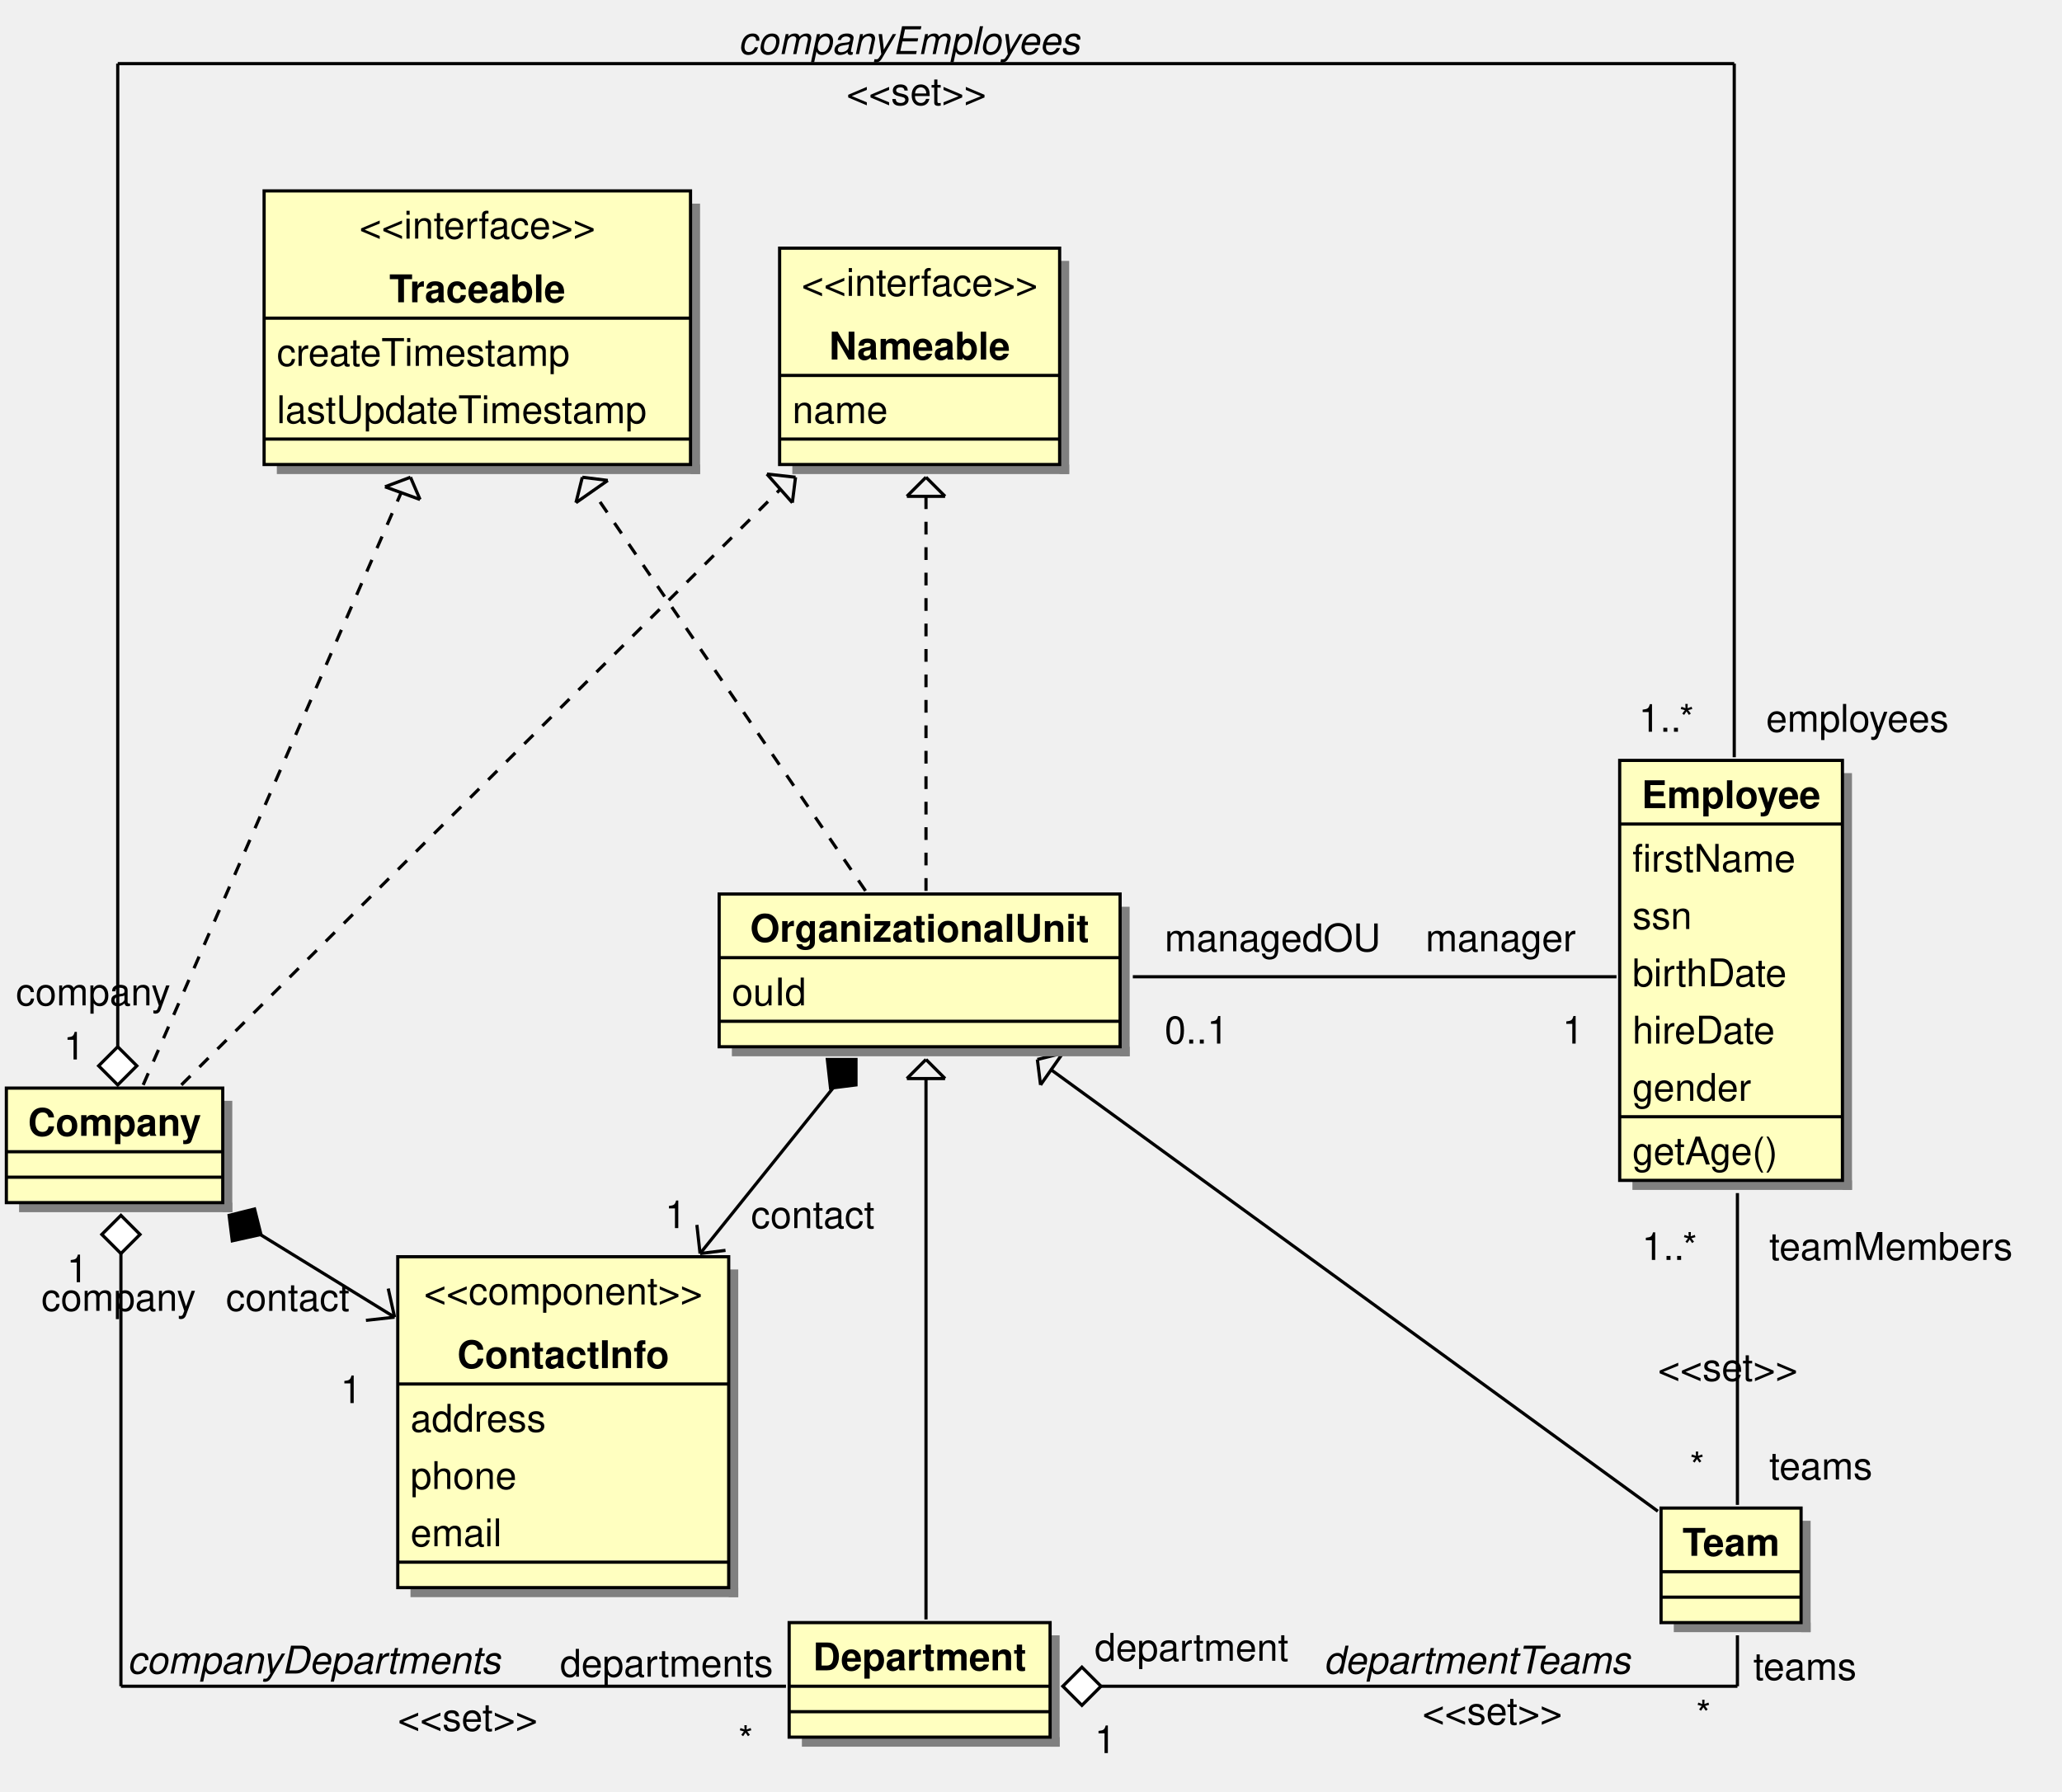
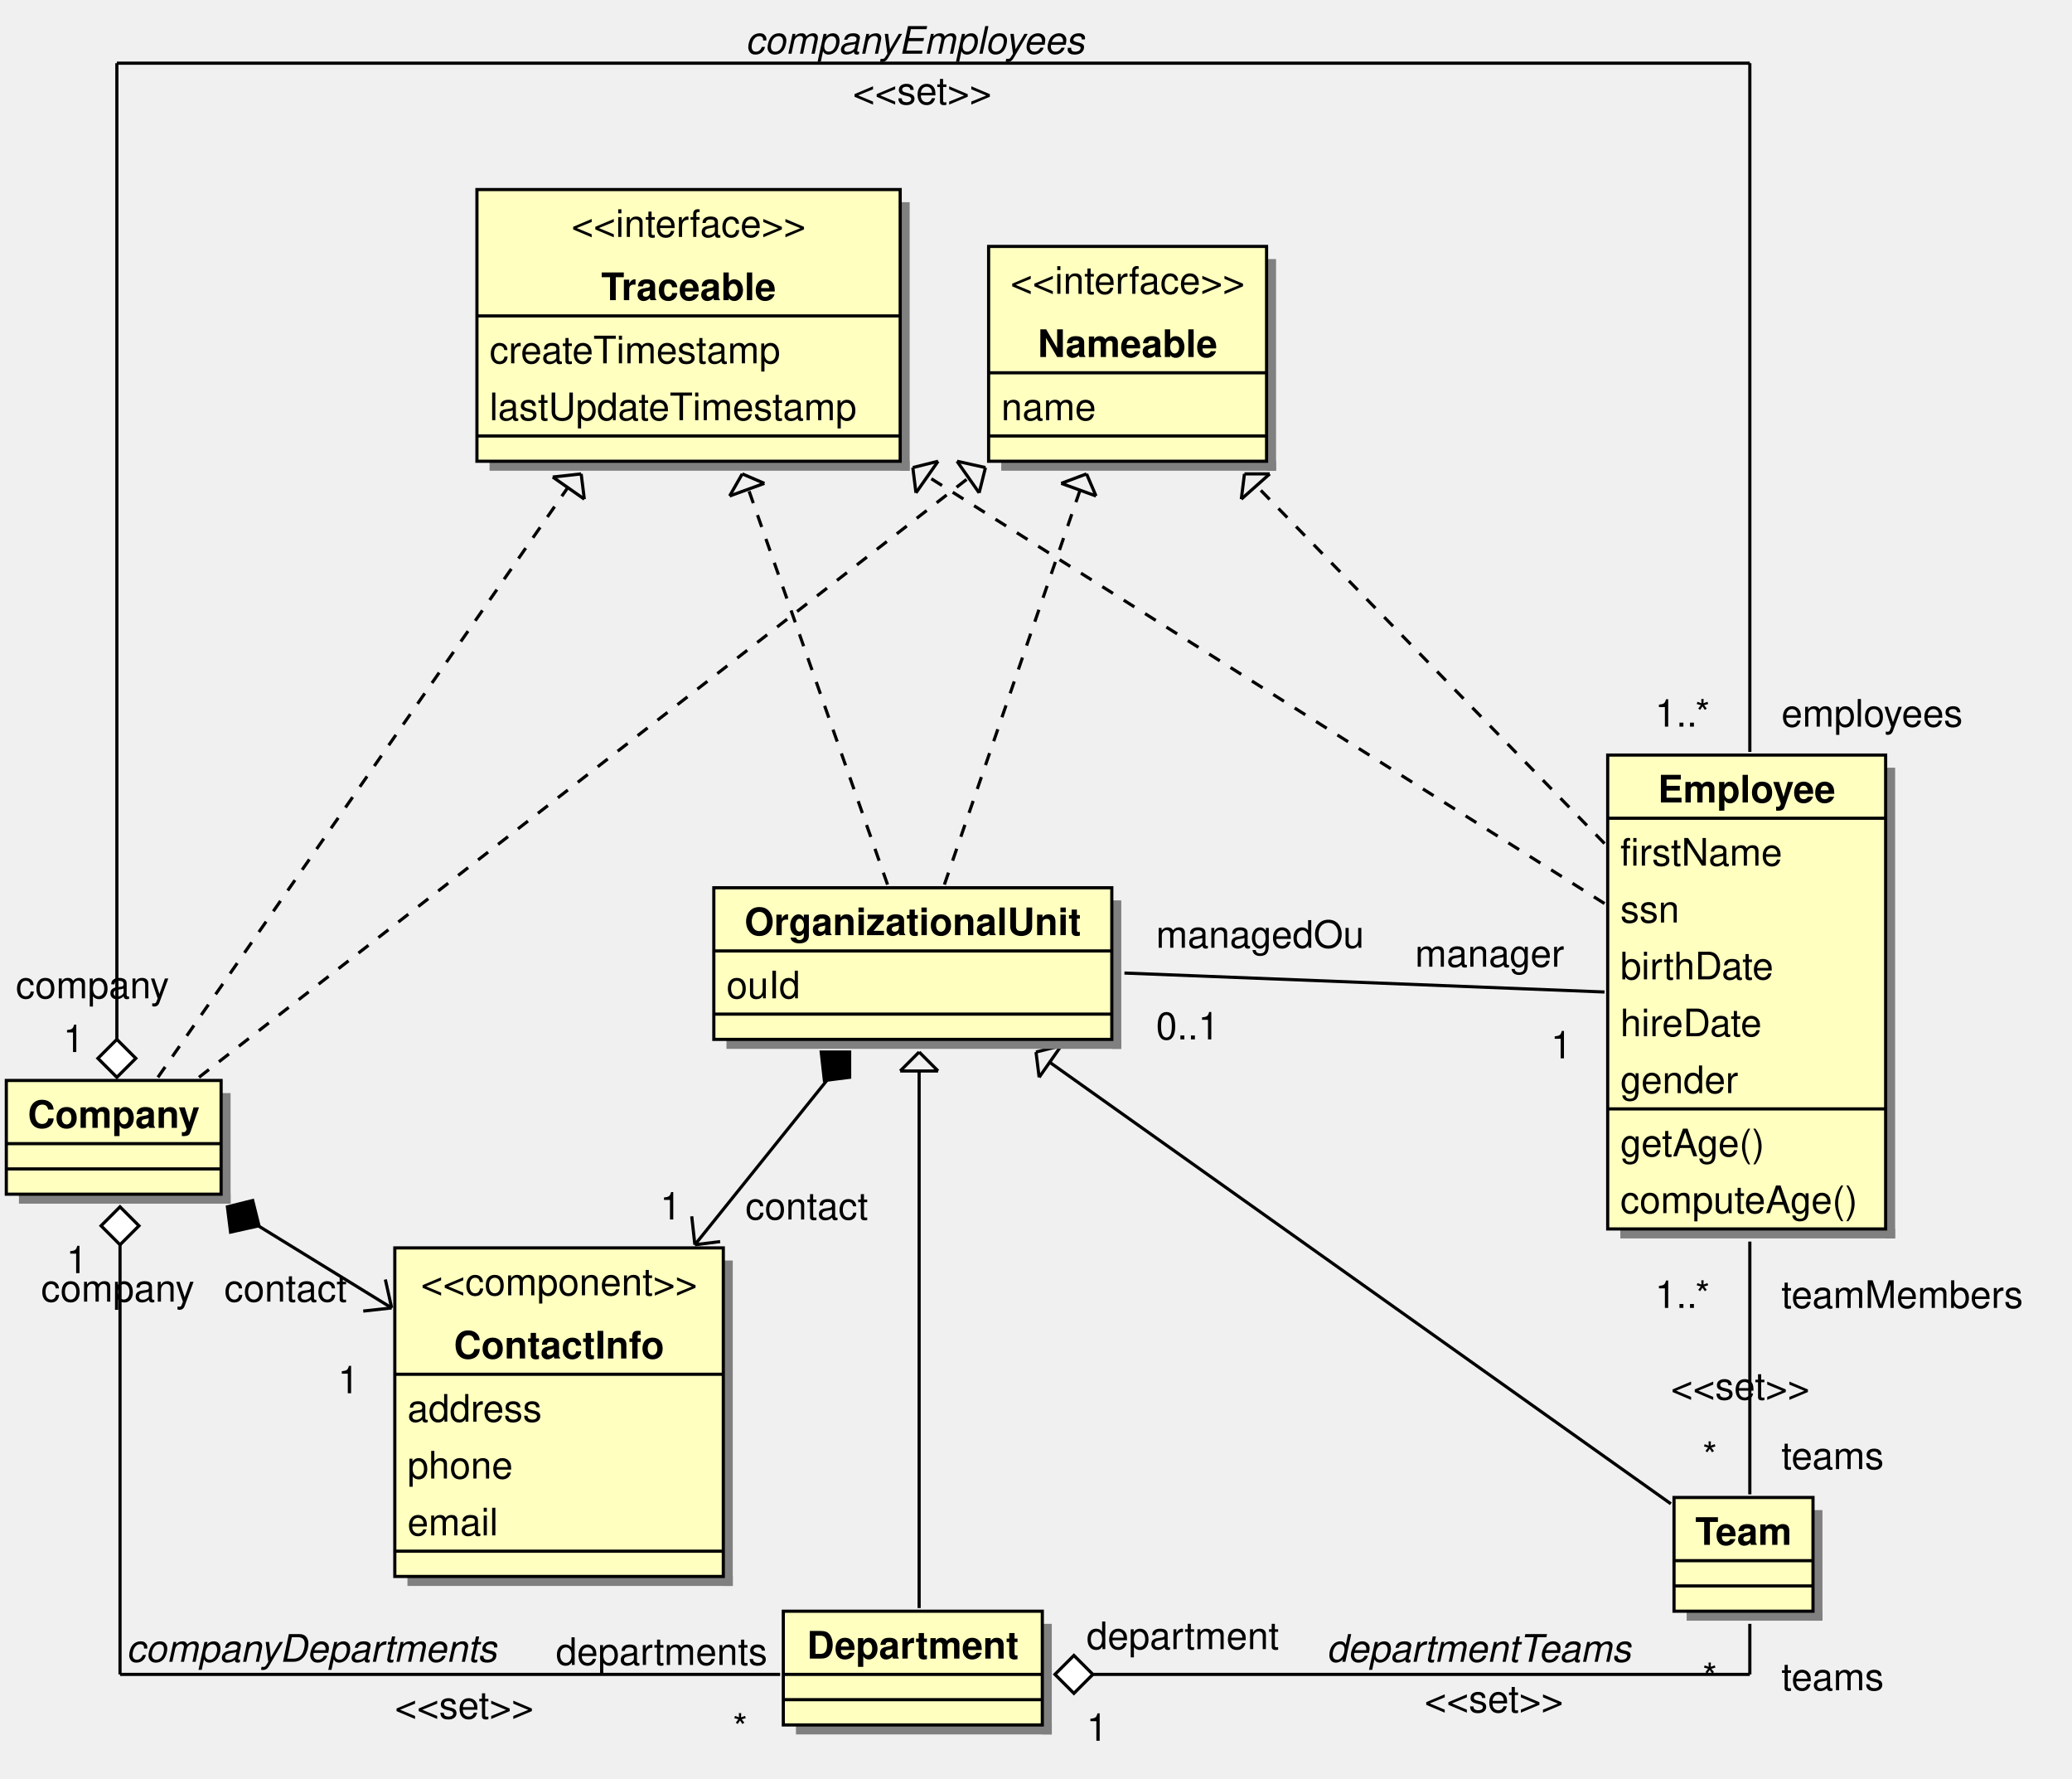
- <svg xmlns="http://www.w3.org/2000/svg" width="648" height="563" version="1.1">
-   <g>
-     <line stroke="black" stroke-opacity="1" x1="356" y1="307" x2="508" y2="307" />
-   </g>
-   <g>
-     <line stroke-dasharray="4,4" stroke="black" stroke-opacity="1" x1="57" y1="341" x2="245" y2="154" />
-     <line stroke="black" stroke-opacity="1" x1="250" y1="150" x2="241" y2="149" />
-     <line stroke="black" stroke-opacity="1" x1="250" y1="150" x2="249" y2="158" />
-     <line stroke="black" stroke-opacity="1" x1="241" y1="149" x2="249" y2="158" />
-   </g>
-   <g>
-     <line stroke="black" stroke-opacity="1" x1="521" y1="475" x2="330" y2="336" />
-     <line stroke="black" stroke-opacity="1" x1="326" y1="333" x2="327" y2="341" />
-     <line stroke="black" stroke-opacity="1" x1="326" y1="333" x2="334" y2="331" />
-     <line stroke="black" stroke-opacity="1" x1="327" y1="341" x2="334" y2="331" />
+ <svg xmlns="http://www.w3.org/2000/svg" width="656" height="563" version="1.1">
+   <g>
+     <line stroke="black" stroke-opacity="1" x1="38" y1="530" x2="247" y2="530" />
+   </g>
+   <g>
+     <line stroke="black" stroke-opacity="1" x1="220" y1="394" x2="228" y2="393" />
+     <line stroke="black" stroke-opacity="1" x1="220" y1="394" x2="219" y2="385" />
+     <line stroke="black" stroke-opacity="1" x1="269" y1="333" x2="220" y2="394" />
+     <polygon fill="#000000" stroke="black" stroke-opacity="1" points="269,333 269,341 261,342 260,333" />
+   </g>
+   <g>
+     <line stroke-dasharray="4,4" stroke="black" stroke-opacity="1" x1="50" y1="341" x2="180" y2="154" />
+     <line stroke="black" stroke-opacity="1" x1="184" y1="150" x2="175" y2="151" />
+     <line stroke="black" stroke-opacity="1" x1="184" y1="150" x2="185" y2="158" />
+     <line stroke="black" stroke-opacity="1" x1="175" y1="151" x2="185" y2="158" />
+   </g>
+   <g>
+     <line stroke="black" stroke-opacity="1" x1="124" y1="414" x2="122" y2="405" />
+     <line stroke="black" stroke-opacity="1" x1="124" y1="414" x2="115" y2="415" />
+     <line stroke="black" stroke-opacity="1" x1="72" y1="382" x2="124" y2="414" />
+     <polygon fill="#000000" stroke="black" stroke-opacity="1" points="72,382 80,380 82,388 73,390" />
+   </g>
+   <g>
+     <line stroke-dasharray="4,4" stroke="black" stroke-opacity="1" x1="63" y1="341" x2="307" y2="151" />
+     <line stroke="black" stroke-opacity="1" x1="312" y1="148" x2="303" y2="146" />
+     <line stroke="black" stroke-opacity="1" x1="312" y1="148" x2="310" y2="156" />
+     <line stroke="black" stroke-opacity="1" x1="303" y1="146" x2="310" y2="156" />
+   </g>
+   <g>
+     <line stroke-dasharray="4,4" stroke="black" stroke-opacity="1" x1="508" y1="286" x2="294" y2="151" />
+     <line stroke="black" stroke-opacity="1" x1="289" y1="148" x2="290" y2="156" />
+     <line stroke="black" stroke-opacity="1" x1="289" y1="148" x2="297" y2="146" />
+     <line stroke="black" stroke-opacity="1" x1="290" y1="156" x2="297" y2="146" />
+   </g>
+   <g>
+     <line stroke-dasharray="4,4" stroke="black" stroke-opacity="1" x1="508" y1="267" x2="398" y2="154" />
+     <line stroke="black" stroke-opacity="1" x1="394" y1="150" x2="393" y2="158" />
+     <line stroke="black" stroke-opacity="1" x1="394" y1="150" x2="402" y2="150" />
+     <line stroke="black" stroke-opacity="1" x1="393" y1="158" x2="402" y2="150" />
  </g>
  <g>
    <line stroke="black" stroke-opacity="1" x1="291" y1="509" x2="291" y2="339" />
    <line stroke="black" stroke-opacity="1" x1="291" y1="333" x2="285" y2="339" />
    <line stroke="black" stroke-opacity="1" x1="291" y1="333" x2="297" y2="339" />
    <line stroke="black" stroke-opacity="1" x1="285" y1="339" x2="297" y2="339" />
  </g>
  <g>
-     <line stroke="black" stroke-opacity="1" x1="546" y1="375" x2="546" y2="473" />
-   </g>
-   <g>
-     <line stroke-dasharray="4,4" stroke="black" stroke-opacity="1" x1="291" y1="280" x2="291" y2="156" />
-     <line stroke="black" stroke-opacity="1" x1="291" y1="150" x2="285" y2="156" />
-     <line stroke="black" stroke-opacity="1" x1="291" y1="150" x2="297" y2="156" />
-     <line stroke="black" stroke-opacity="1" x1="285" y1="156" x2="297" y2="156" />
+     <line stroke-dasharray="4,4" stroke="black" stroke-opacity="1" x1="281" y1="280" x2="237" y2="155" />
+     <line stroke="black" stroke-opacity="1" x1="235" y1="150" x2="231" y2="157" />
+     <line stroke="black" stroke-opacity="1" x1="235" y1="150" x2="242" y2="153" />
+     <line stroke="black" stroke-opacity="1" x1="231" y1="157" x2="242" y2="153" />
+   </g>
+   <g>
+     <line stroke="black" stroke-opacity="1" x1="529" y1="476" x2="332" y2="336" />
+     <line stroke="black" stroke-opacity="1" x1="328" y1="333" x2="329" y2="341" />
+     <line stroke="black" stroke-opacity="1" x1="328" y1="333" x2="336" y2="331" />
+     <line stroke="black" stroke-opacity="1" x1="329" y1="341" x2="336" y2="331" />
+   </g>
+   <g>
+     <line stroke-dasharray="4,4" stroke="black" stroke-opacity="1" x1="299" y1="280" x2="342" y2="155" />
+     <line stroke="black" stroke-opacity="1" x1="344" y1="150" x2="336" y2="153" />
+     <line stroke="black" stroke-opacity="1" x1="344" y1="150" x2="347" y2="157" />
+     <line stroke="black" stroke-opacity="1" x1="336" y1="153" x2="347" y2="157" />
  </g>
  <g>
    <line stroke="black" stroke-opacity="1" x1="38" y1="382" x2="38" y2="530" />
    <polygon fill="#ffffff" stroke="black" stroke-opacity="1" points="38,382 44,388 38,394 32,388" />
  </g>
  <g>
-     <line stroke="black" stroke-opacity="1" x1="545" y1="20" x2="545" y2="238" />
-   </g>
-   <g>
-     <line stroke="black" stroke-opacity="1" x1="546" y1="530" x2="546" y2="514" />
-   </g>
-   <g>
-     <text font-family="Helvetica" font-size="12" fill="#000000" xml:space="preserve" font-style="italic" x="416" y="526">departmentTeams</text>
-   </g>
-   <g>
-     <line stroke="black" stroke-opacity="1" x1="334" y1="530" x2="546" y2="530" />
+     <text font-family="Helvetica" font-size="12" fill="#000000" xml:space="preserve" font-style="italic" x="40" y="526">companyDepartments</text>
+   </g>
+   <g>
+     <text font-family="Helvetica" font-size="12" fill="#000000" xml:space="preserve" font-style="italic" x="420" y="526">departmentTeams</text>
+   </g>
+   <g>
+     <line stroke="black" stroke-opacity="1" x1="334" y1="530" x2="554" y2="530" />
    <polygon fill="#ffffff" stroke="black" stroke-opacity="1" points="334,530 340,524 346,530 340,536" />
  </g>
  <g>
-     <line stroke="black" stroke-opacity="1" x1="37" y1="20" x2="545" y2="20" />
-   </g>
-   <g>
-     <line stroke="black" stroke-opacity="1" x1="124" y1="414" x2="122" y2="405" />
-     <line stroke="black" stroke-opacity="1" x1="124" y1="414" x2="115" y2="415" />
-     <line stroke="black" stroke-opacity="1" x1="72" y1="382" x2="124" y2="414" />
-     <polygon fill="#000000" stroke="black" stroke-opacity="1" points="72,382 80,380 82,388 73,390" />
-   </g>
-   <g>
-     <line stroke-dasharray="4,4" stroke="black" stroke-opacity="1" x1="45" y1="341" x2="126" y2="155" />
-     <line stroke="black" stroke-opacity="1" x1="129" y1="150" x2="121" y2="153" />
-     <line stroke="black" stroke-opacity="1" x1="129" y1="150" x2="132" y2="157" />
-     <line stroke="black" stroke-opacity="1" x1="121" y1="153" x2="132" y2="157" />
-   </g>
-   <g>
-     <line stroke="black" stroke-opacity="1" x1="220" y1="394" x2="228" y2="393" />
-     <line stroke="black" stroke-opacity="1" x1="220" y1="394" x2="219" y2="385" />
-     <line stroke="black" stroke-opacity="1" x1="269" y1="333" x2="220" y2="394" />
-     <polygon fill="#000000" stroke="black" stroke-opacity="1" points="269,333 269,341 261,342 260,333" />
-   </g>
-   <g>
-     <line stroke-dasharray="4,4" stroke="black" stroke-opacity="1" x1="272" y1="280" x2="186" y2="154" />
-     <line stroke="black" stroke-opacity="1" x1="183" y1="150" x2="181" y2="158" />
-     <line stroke="black" stroke-opacity="1" x1="183" y1="150" x2="191" y2="151" />
-     <line stroke="black" stroke-opacity="1" x1="181" y1="158" x2="191" y2="151" />
-   </g>
-   <g>
-     <text font-family="Helvetica" font-size="12" fill="#000000" xml:space="preserve" font-style="italic" x="232" y="17">companyEmployees</text>
+     <line stroke="black" stroke-opacity="1" x1="554" y1="530" x2="554" y2="514" />
+   </g>
+   <g>
+     <line stroke="black" stroke-opacity="1" x1="356" y1="308" x2="508" y2="314" />
+   </g>
+   <g>
+     <line stroke="black" stroke-opacity="1" x1="554" y1="393" x2="554" y2="473" />
  </g>
  <g>
    <line stroke="black" stroke-opacity="1" x1="37" y1="341" x2="37" y2="20" />
    <polygon fill="#ffffff" stroke="black" stroke-opacity="1" points="37,341 31,335 37,329 43,335" />
  </g>
  <g>
-     <line stroke="black" stroke-opacity="1" x1="38" y1="530" x2="247" y2="530" />
-   </g>
-   <g>
-     <text font-family="Helvetica" font-size="12" fill="#000000" xml:space="preserve" font-style="italic" x="40" y="526">companyDepartments</text>
+     <text font-family="Helvetica" font-size="12" fill="#000000" xml:space="preserve" font-style="italic" x="236" y="17">companyEmployees</text>
+   </g>
+   <g>
+     <line stroke="black" stroke-opacity="1" x1="37" y1="20" x2="554" y2="20" />
+   </g>
+   <g>
+     <line stroke="black" stroke-opacity="1" x1="554" y1="20" x2="554" y2="238" />
  </g>
  <g>
    <rect fill="#808080" stroke="none" stroke-opacity="1" x="70" y="346" width="3" height="35" />
    <rect fill="#808080" stroke="none" stroke-opacity="1" x="6" y="378" width="67" height="3" />
    <rect fill="#ffffc0" stroke="black" stroke-width="1" stroke-opacity="1" x="2" y="342" width="68" height="36" />
    <text font-family="Helvetica" font-size="12" fill="#000000" xml:space="preserve" font-weight="bold" text-anchor="middle" x="36" y="357">Company</text>
    <line stroke="black" stroke-opacity="1" x1="2" y1="362" x2="70" y2="362" />
    <line stroke="black" stroke-opacity="1" x1="2" y1="370" x2="70" y2="370" />
+   </g>
+   <g>
+     <rect fill="#808080" stroke="none" stroke-opacity="1" x="401" y="82" width="3" height="67" />
+     <rect fill="#808080" stroke="none" stroke-opacity="1" x="317" y="146" width="87" height="3" />
+     <rect fill="#ffffc0" stroke="black" stroke-width="1" stroke-opacity="1" x="313" y="78" width="88" height="68" />
+     <text font-family="Helvetica" font-size="12" fill="#000000" xml:space="preserve" text-anchor="middle" x="357" y="93">&lt;&lt;interface&gt;&gt;</text>
+     <text font-family="Helvetica" font-size="12" fill="#000000" xml:space="preserve" font-weight="bold" text-anchor="middle" x="357" y="113">Nameable</text>
+     <line stroke="black" stroke-opacity="1" x1="313" y1="118" x2="401" y2="118" />
+     <text font-family="Helvetica" font-size="12" fill="#000000" xml:space="preserve" x="317" y="133">name</text>
+     <line stroke="black" stroke-opacity="1" x1="313" y1="138" x2="401" y2="138" />
+   </g>
+   <g>
+     <rect fill="#808080" stroke="none" stroke-opacity="1" x="330" y="514" width="3" height="35" />
+     <rect fill="#808080" stroke="none" stroke-opacity="1" x="252" y="546" width="81" height="3" />
+     <rect fill="#ffffc0" stroke="black" stroke-width="1" stroke-opacity="1" x="248" y="510" width="82" height="36" />
+     <text font-family="Helvetica" font-size="12" fill="#000000" xml:space="preserve" font-weight="bold" text-anchor="middle" x="289" y="525">Department</text>
+     <line stroke="black" stroke-opacity="1" x1="248" y1="530" x2="330" y2="530" />
+     <line stroke="black" stroke-opacity="1" x1="248" y1="538" x2="330" y2="538" />
+   </g>
+   <g>
+     <rect fill="#808080" stroke="none" stroke-opacity="1" x="574" y="478" width="3" height="35" />
+     <rect fill="#808080" stroke="none" stroke-opacity="1" x="534" y="510" width="43" height="3" />
+     <rect fill="#ffffc0" stroke="black" stroke-width="1" stroke-opacity="1" x="530" y="474" width="44" height="36" />
+     <text font-family="Helvetica" font-size="12" fill="#000000" xml:space="preserve" font-weight="bold" text-anchor="middle" x="552" y="489">Team</text>
+     <line stroke="black" stroke-opacity="1" x1="530" y1="494" x2="574" y2="494" />
+     <line stroke="black" stroke-opacity="1" x1="530" y1="502" x2="574" y2="502" />
+   </g>
+   <g>
+     <rect fill="#808080" stroke="none" stroke-opacity="1" x="285" y="64" width="3" height="85" />
+     <rect fill="#808080" stroke="none" stroke-opacity="1" x="155" y="146" width="133" height="3" />
+     <rect fill="#ffffc0" stroke="black" stroke-width="1" stroke-opacity="1" x="151" y="60" width="134" height="86" />
+     <text font-family="Helvetica" font-size="12" fill="#000000" xml:space="preserve" text-anchor="middle" x="218" y="75">&lt;&lt;interface&gt;&gt;</text>
+     <text font-family="Helvetica" font-size="12" fill="#000000" xml:space="preserve" font-weight="bold" text-anchor="middle" x="218" y="95">Traceable</text>
+     <line stroke="black" stroke-opacity="1" x1="151" y1="100" x2="285" y2="100" />
+     <text font-family="Helvetica" font-size="12" fill="#000000" xml:space="preserve" x="155" y="115">createTimestamp</text>
+     <text font-family="Helvetica" font-size="12" fill="#000000" xml:space="preserve" x="155" y="133">lastUpdateTimestamp</text>
+     <line stroke="black" stroke-opacity="1" x1="151" y1="138" x2="285" y2="138" />
  </g>
  <g>
    <rect fill="#808080" stroke="none" stroke-opacity="1" x="352" y="285" width="3" height="47" />
    <rect fill="#808080" stroke="none" stroke-opacity="1" x="230" y="329" width="125" height="3" />
    <rect fill="#ffffc0" stroke="black" stroke-width="1" stroke-opacity="1" x="226" y="281" width="126" height="48" />
    <text font-family="Helvetica" font-size="12" fill="#000000" xml:space="preserve" font-weight="bold" text-anchor="middle" x="289" y="296">OrganizationalUnit</text>
    <line stroke="black" stroke-opacity="1" x1="226" y1="301" x2="352" y2="301" />
    <text font-family="Helvetica" font-size="12" fill="#000000" xml:space="preserve" x="230" y="316">ouId</text>
    <line stroke="black" stroke-opacity="1" x1="226" y1="321" x2="352" y2="321" />
  </g>
  <g>
    <rect fill="#808080" stroke="none" stroke-opacity="1" x="229" y="399" width="3" height="103" />
    <rect fill="#808080" stroke="none" stroke-opacity="1" x="129" y="499" width="103" height="3" />
    <rect fill="#ffffc0" stroke="black" stroke-width="1" stroke-opacity="1" x="125" y="395" width="104" height="104" />
    <text font-family="Helvetica" font-size="12" fill="#000000" xml:space="preserve" text-anchor="middle" x="177" y="410">&lt;&lt;component&gt;&gt;</text>
    <text font-family="Helvetica" font-size="12" fill="#000000" xml:space="preserve" font-weight="bold" text-anchor="middle" x="177" y="430">ContactInfo</text>
    <line stroke="black" stroke-opacity="1" x1="125" y1="435" x2="229" y2="435" />
    <text font-family="Helvetica" font-size="12" fill="#000000" xml:space="preserve" x="129" y="450">address</text>
    <text font-family="Helvetica" font-size="12" fill="#000000" xml:space="preserve" x="129" y="468">phone</text>
    <text font-family="Helvetica" font-size="12" fill="#000000" xml:space="preserve" x="129" y="486">email</text>
    <line stroke="black" stroke-opacity="1" x1="125" y1="491" x2="229" y2="491" />
  </g>
  <g>
-     <rect fill="#808080" stroke="none" stroke-opacity="1" x="333" y="82" width="3" height="67" />
-     <rect fill="#808080" stroke="none" stroke-opacity="1" x="249" y="146" width="87" height="3" />
-     <rect fill="#ffffc0" stroke="black" stroke-width="1" stroke-opacity="1" x="245" y="78" width="88" height="68" />
-     <text font-family="Helvetica" font-size="12" fill="#000000" xml:space="preserve" text-anchor="middle" x="289" y="93">&lt;&lt;interface&gt;&gt;</text>
-     <text font-family="Helvetica" font-size="12" fill="#000000" xml:space="preserve" font-weight="bold" text-anchor="middle" x="289" y="113">Nameable</text>
-     <line stroke="black" stroke-opacity="1" x1="245" y1="118" x2="333" y2="118" />
-     <text font-family="Helvetica" font-size="12" fill="#000000" xml:space="preserve" x="249" y="133">name</text>
-     <line stroke="black" stroke-opacity="1" x1="245" y1="138" x2="333" y2="138" />
-   </g>
-   <g>
-     <rect fill="#808080" stroke="none" stroke-opacity="1" x="330" y="514" width="3" height="35" />
-     <rect fill="#808080" stroke="none" stroke-opacity="1" x="252" y="546" width="81" height="3" />
-     <rect fill="#ffffc0" stroke="black" stroke-width="1" stroke-opacity="1" x="248" y="510" width="82" height="36" />
-     <text font-family="Helvetica" font-size="12" fill="#000000" xml:space="preserve" font-weight="bold" text-anchor="middle" x="289" y="525">Department</text>
-     <line stroke="black" stroke-opacity="1" x1="248" y1="530" x2="330" y2="530" />
-     <line stroke="black" stroke-opacity="1" x1="248" y1="538" x2="330" y2="538" />
-   </g>
-   <g>
-     <rect fill="#808080" stroke="none" stroke-opacity="1" x="217" y="64" width="3" height="85" />
-     <rect fill="#808080" stroke="none" stroke-opacity="1" x="87" y="146" width="133" height="3" />
-     <rect fill="#ffffc0" stroke="black" stroke-width="1" stroke-opacity="1" x="83" y="60" width="134" height="86" />
-     <text font-family="Helvetica" font-size="12" fill="#000000" xml:space="preserve" text-anchor="middle" x="150" y="75">&lt;&lt;interface&gt;&gt;</text>
-     <text font-family="Helvetica" font-size="12" fill="#000000" xml:space="preserve" font-weight="bold" text-anchor="middle" x="150" y="95">Traceable</text>
-     <line stroke="black" stroke-opacity="1" x1="83" y1="100" x2="217" y2="100" />
-     <text font-family="Helvetica" font-size="12" fill="#000000" xml:space="preserve" x="87" y="115">createTimestamp</text>
-     <text font-family="Helvetica" font-size="12" fill="#000000" xml:space="preserve" x="87" y="133">lastUpdateTimestamp</text>
-     <line stroke="black" stroke-opacity="1" x1="83" y1="138" x2="217" y2="138" />
-   </g>
-   <g>
-     <rect fill="#808080" stroke="none" stroke-opacity="1" x="566" y="478" width="3" height="35" />
-     <rect fill="#808080" stroke="none" stroke-opacity="1" x="526" y="510" width="43" height="3" />
-     <rect fill="#ffffc0" stroke="black" stroke-width="1" stroke-opacity="1" x="522" y="474" width="44" height="36" />
-     <text font-family="Helvetica" font-size="12" fill="#000000" xml:space="preserve" font-weight="bold" text-anchor="middle" x="544" y="489">Team</text>
-     <line stroke="black" stroke-opacity="1" x1="522" y1="494" x2="566" y2="494" />
-     <line stroke="black" stroke-opacity="1" x1="522" y1="502" x2="566" y2="502" />
-   </g>
-   <g>
-     <rect fill="#808080" stroke="none" stroke-opacity="1" x="579" y="243" width="3" height="131" />
-     <rect fill="#808080" stroke="none" stroke-opacity="1" x="513" y="371" width="69" height="3" />
-     <rect fill="#ffffc0" stroke="black" stroke-width="1" stroke-opacity="1" x="509" y="239" width="70" height="132" />
-     <text font-family="Helvetica" font-size="12" fill="#000000" xml:space="preserve" font-weight="bold" text-anchor="middle" x="544" y="254">Employee</text>
-     <line stroke="black" stroke-opacity="1" x1="509" y1="259" x2="579" y2="259" />
+     <rect fill="#808080" stroke="none" stroke-opacity="1" x="597" y="243" width="3" height="149" />
+     <rect fill="#808080" stroke="none" stroke-opacity="1" x="513" y="389" width="87" height="3" />
+     <rect fill="#ffffc0" stroke="black" stroke-width="1" stroke-opacity="1" x="509" y="239" width="88" height="150" />
+     <text font-family="Helvetica" font-size="12" fill="#000000" xml:space="preserve" font-weight="bold" text-anchor="middle" x="553" y="254">Employee</text>
+     <line stroke="black" stroke-opacity="1" x1="509" y1="259" x2="597" y2="259" />
    <text font-family="Helvetica" font-size="12" fill="#000000" xml:space="preserve" x="513" y="274">firstName</text>
    <text font-family="Helvetica" font-size="12" fill="#000000" xml:space="preserve" x="513" y="292">ssn</text>
    <text font-family="Helvetica" font-size="12" fill="#000000" xml:space="preserve" x="513" y="310">birthDate</text>
    <text font-family="Helvetica" font-size="12" fill="#000000" xml:space="preserve" x="513" y="328">hireDate</text>
    <text font-family="Helvetica" font-size="12" fill="#000000" xml:space="preserve" x="513" y="346">gender</text>
-     <line stroke="black" stroke-opacity="1" x1="509" y1="351" x2="579" y2="351" />
+     <line stroke="black" stroke-opacity="1" x1="509" y1="351" x2="597" y2="351" />
    <text font-family="Helvetica" font-size="12" fill="#000000" xml:space="preserve" x="513" y="366">getAge()</text>
+     <text font-family="Helvetica" font-size="12" fill="#000000" xml:space="preserve" x="513" y="384">computeAge()</text>
+   </g>
+   <g>
+     <text font-family="Helvetica" font-size="12" fill="#000000" xml:space="preserve" x="236" y="386">contact</text>
+   </g>
+   <g>
+     <text font-family="Helvetica" font-size="12" fill="#000000" xml:space="preserve" x="209" y="386">1</text>
+   </g>
+   <g>
+     <text font-family="Helvetica" font-size="12" fill="#000000" xml:space="preserve" x="71" y="412">contact</text>
+   </g>
+   <g>
+     <text font-family="Helvetica" font-size="12" fill="#000000" xml:space="preserve" x="107" y="441">1</text>
+   </g>
+   <g>
+     <text font-family="Helvetica" font-size="12" fill="#000000" xml:space="preserve" x="125" y="544">&lt;&lt;set&gt;&gt;</text>
+   </g>
+   <g>
+     <text font-family="Helvetica" font-size="12" fill="#000000" xml:space="preserve" x="176" y="527">departments</text>
+   </g>
+   <g>
+     <text font-family="Helvetica" font-size="12" fill="#000000" xml:space="preserve" x="13" y="412">company</text>
+   </g>
+   <g>
+     <text font-family="Helvetica" font-size="12" fill="#000000" xml:space="preserve" x="232" y="551">*</text>
+   </g>
+   <g>
+     <text font-family="Helvetica" font-size="12" fill="#000000" xml:space="preserve" x="21" y="403">1</text>
+   </g>
+   <g>
+     <text font-family="Helvetica" font-size="12" fill="#000000" xml:space="preserve" x="451" y="542">&lt;&lt;set&gt;&gt;</text>
+   </g>
+   <g>
+     <text font-family="Helvetica" font-size="12" fill="#000000" xml:space="preserve" x="564" y="535">teams</text>
+   </g>
+   <g>
+     <text font-family="Helvetica" font-size="12" fill="#000000" xml:space="preserve" x="344" y="522">department</text>
+   </g>
+   <g>
+     <text font-family="Helvetica" font-size="12" fill="#000000" xml:space="preserve" x="539" y="535">*</text>
  </g>
  <g>
    <text font-family="Helvetica" font-size="12" fill="#000000" xml:space="preserve" x="344" y="551">1</text>
  </g>
  <g>
-     <text font-family="Helvetica" font-size="12" fill="#000000" xml:space="preserve" x="448" y="299">manager</text>
-   </g>
-   <g>
-     <text font-family="Helvetica" font-size="12" fill="#000000" xml:space="preserve" x="366" y="299">managedOU</text>
-   </g>
-   <g>
-     <text font-family="Helvetica" font-size="12" fill="#000000" xml:space="preserve" x="176" y="527">departments</text>
-   </g>
-   <g>
-     <text font-family="Helvetica" font-size="12" fill="#000000" xml:space="preserve" x="13" y="412">company</text>
-   </g>
-   <g>
-     <text font-family="Helvetica" font-size="12" fill="#000000" xml:space="preserve" x="107" y="441">1</text>
-   </g>
-   <g>
-     <text font-family="Helvetica" font-size="12" fill="#000000" xml:space="preserve" x="491" y="328">1</text>
-   </g>
-   <g>
-     <text font-family="Helvetica" font-size="12" fill="#000000" xml:space="preserve" x="366" y="328">0..1</text>
-   </g>
-   <g>
-     <text font-family="Helvetica" font-size="12" fill="#000000" xml:space="preserve" x="521" y="434">&lt;&lt;set&gt;&gt;</text>
-   </g>
-   <g>
-     <text font-family="Helvetica" font-size="12" fill="#000000" xml:space="preserve" x="556" y="465">teams</text>
-   </g>
-   <g>
-     <text font-family="Helvetica" font-size="12" fill="#000000" xml:space="preserve" x="556" y="396">teamMembers</text>
-   </g>
-   <g>
-     <text font-family="Helvetica" font-size="12" fill="#000000" xml:space="preserve" x="555" y="230">employees</text>
+     <text font-family="Helvetica" font-size="12" fill="#000000" xml:space="preserve" x="448" y="306">manager</text>
+   </g>
+   <g>
+     <text font-family="Helvetica" font-size="12" fill="#000000" xml:space="preserve" x="366" y="300">managedOu</text>
+   </g>
+   <g>
+     <text font-family="Helvetica" font-size="12" fill="#000000" xml:space="preserve" x="491" y="335">1</text>
+   </g>
+   <g>
+     <text font-family="Helvetica" font-size="12" fill="#000000" xml:space="preserve" x="366" y="329">0..1</text>
+   </g>
+   <g>
+     <text font-family="Helvetica" font-size="12" fill="#000000" xml:space="preserve" x="529" y="443">&lt;&lt;set&gt;&gt;</text>
+   </g>
+   <g>
+     <text font-family="Helvetica" font-size="12" fill="#000000" xml:space="preserve" x="564" y="465">teams</text>
+   </g>
+   <g>
+     <text font-family="Helvetica" font-size="12" fill="#000000" xml:space="preserve" x="564" y="414">teamMembers</text>
+   </g>
+   <g>
+     <text font-family="Helvetica" font-size="12" fill="#000000" xml:space="preserve" x="539" y="465">*</text>
+   </g>
+   <g>
+     <text font-family="Helvetica" font-size="12" fill="#000000" xml:space="preserve" x="524" y="414">1..*</text>
+   </g>
+   <g>
+     <text font-family="Helvetica" font-size="12" fill="#000000" xml:space="preserve" x="270" y="33">&lt;&lt;set&gt;&gt;</text>
+   </g>
+   <g>
+     <text font-family="Helvetica" font-size="12" fill="#000000" xml:space="preserve" x="564" y="230">employees</text>
  </g>
  <g>
    <text font-family="Helvetica" font-size="12" fill="#000000" xml:space="preserve" x="5" y="316">company</text>
  </g>
  <g>
-     <text font-family="Helvetica" font-size="12" fill="#000000" xml:space="preserve" x="515" y="230">1..*</text>
+     <text font-family="Helvetica" font-size="12" fill="#000000" xml:space="preserve" x="524" y="230">1..*</text>
  </g>
  <g>
    <text font-family="Helvetica" font-size="12" fill="#000000" xml:space="preserve" x="20" y="333">1</text>
  </g>
-   <g>
-     <text font-family="Helvetica" font-size="12" fill="#000000" xml:space="preserve" x="551" y="528">teams</text>
-   </g>
-   <g>
-     <text font-family="Helvetica" font-size="12" fill="#000000" xml:space="preserve" x="344" y="522">department</text>
-   </g>
-   <g>
-     <text font-family="Helvetica" font-size="12" fill="#000000" xml:space="preserve" x="533" y="543">*</text>
-   </g>
-   <g>
-     <text font-family="Helvetica" font-size="12" fill="#000000" xml:space="preserve" x="232" y="551">*</text>
-   </g>
-   <g>
-     <text font-family="Helvetica" font-size="12" fill="#000000" xml:space="preserve" x="21" y="403">1</text>
-   </g>
-   <g>
-     <text font-family="Helvetica" font-size="12" fill="#000000" xml:space="preserve" x="447" y="542">&lt;&lt;set&gt;&gt;</text>
-   </g>
-   <g>
-     <text font-family="Helvetica" font-size="12" fill="#000000" xml:space="preserve" x="71" y="412">contact</text>
-   </g>
-   <g>
-     <text font-family="Helvetica" font-size="12" fill="#000000" xml:space="preserve" x="209" y="386">1</text>
-   </g>
-   <g>
-     <text font-family="Helvetica" font-size="12" fill="#000000" xml:space="preserve" x="236" y="386">contact</text>
-   </g>
-   <g>
-     <text font-family="Helvetica" font-size="12" fill="#000000" xml:space="preserve" x="531" y="465">*</text>
-   </g>
-   <g>
-     <text font-family="Helvetica" font-size="12" fill="#000000" xml:space="preserve" x="516" y="396">1..*</text>
-   </g>
-   <g>
-     <text font-family="Helvetica" font-size="12" fill="#000000" xml:space="preserve" x="266" y="33">&lt;&lt;set&gt;&gt;</text>
-   </g>
-   <g>
-     <text font-family="Helvetica" font-size="12" fill="#000000" xml:space="preserve" x="125" y="544">&lt;&lt;set&gt;&gt;</text>
-   </g>
</svg>
